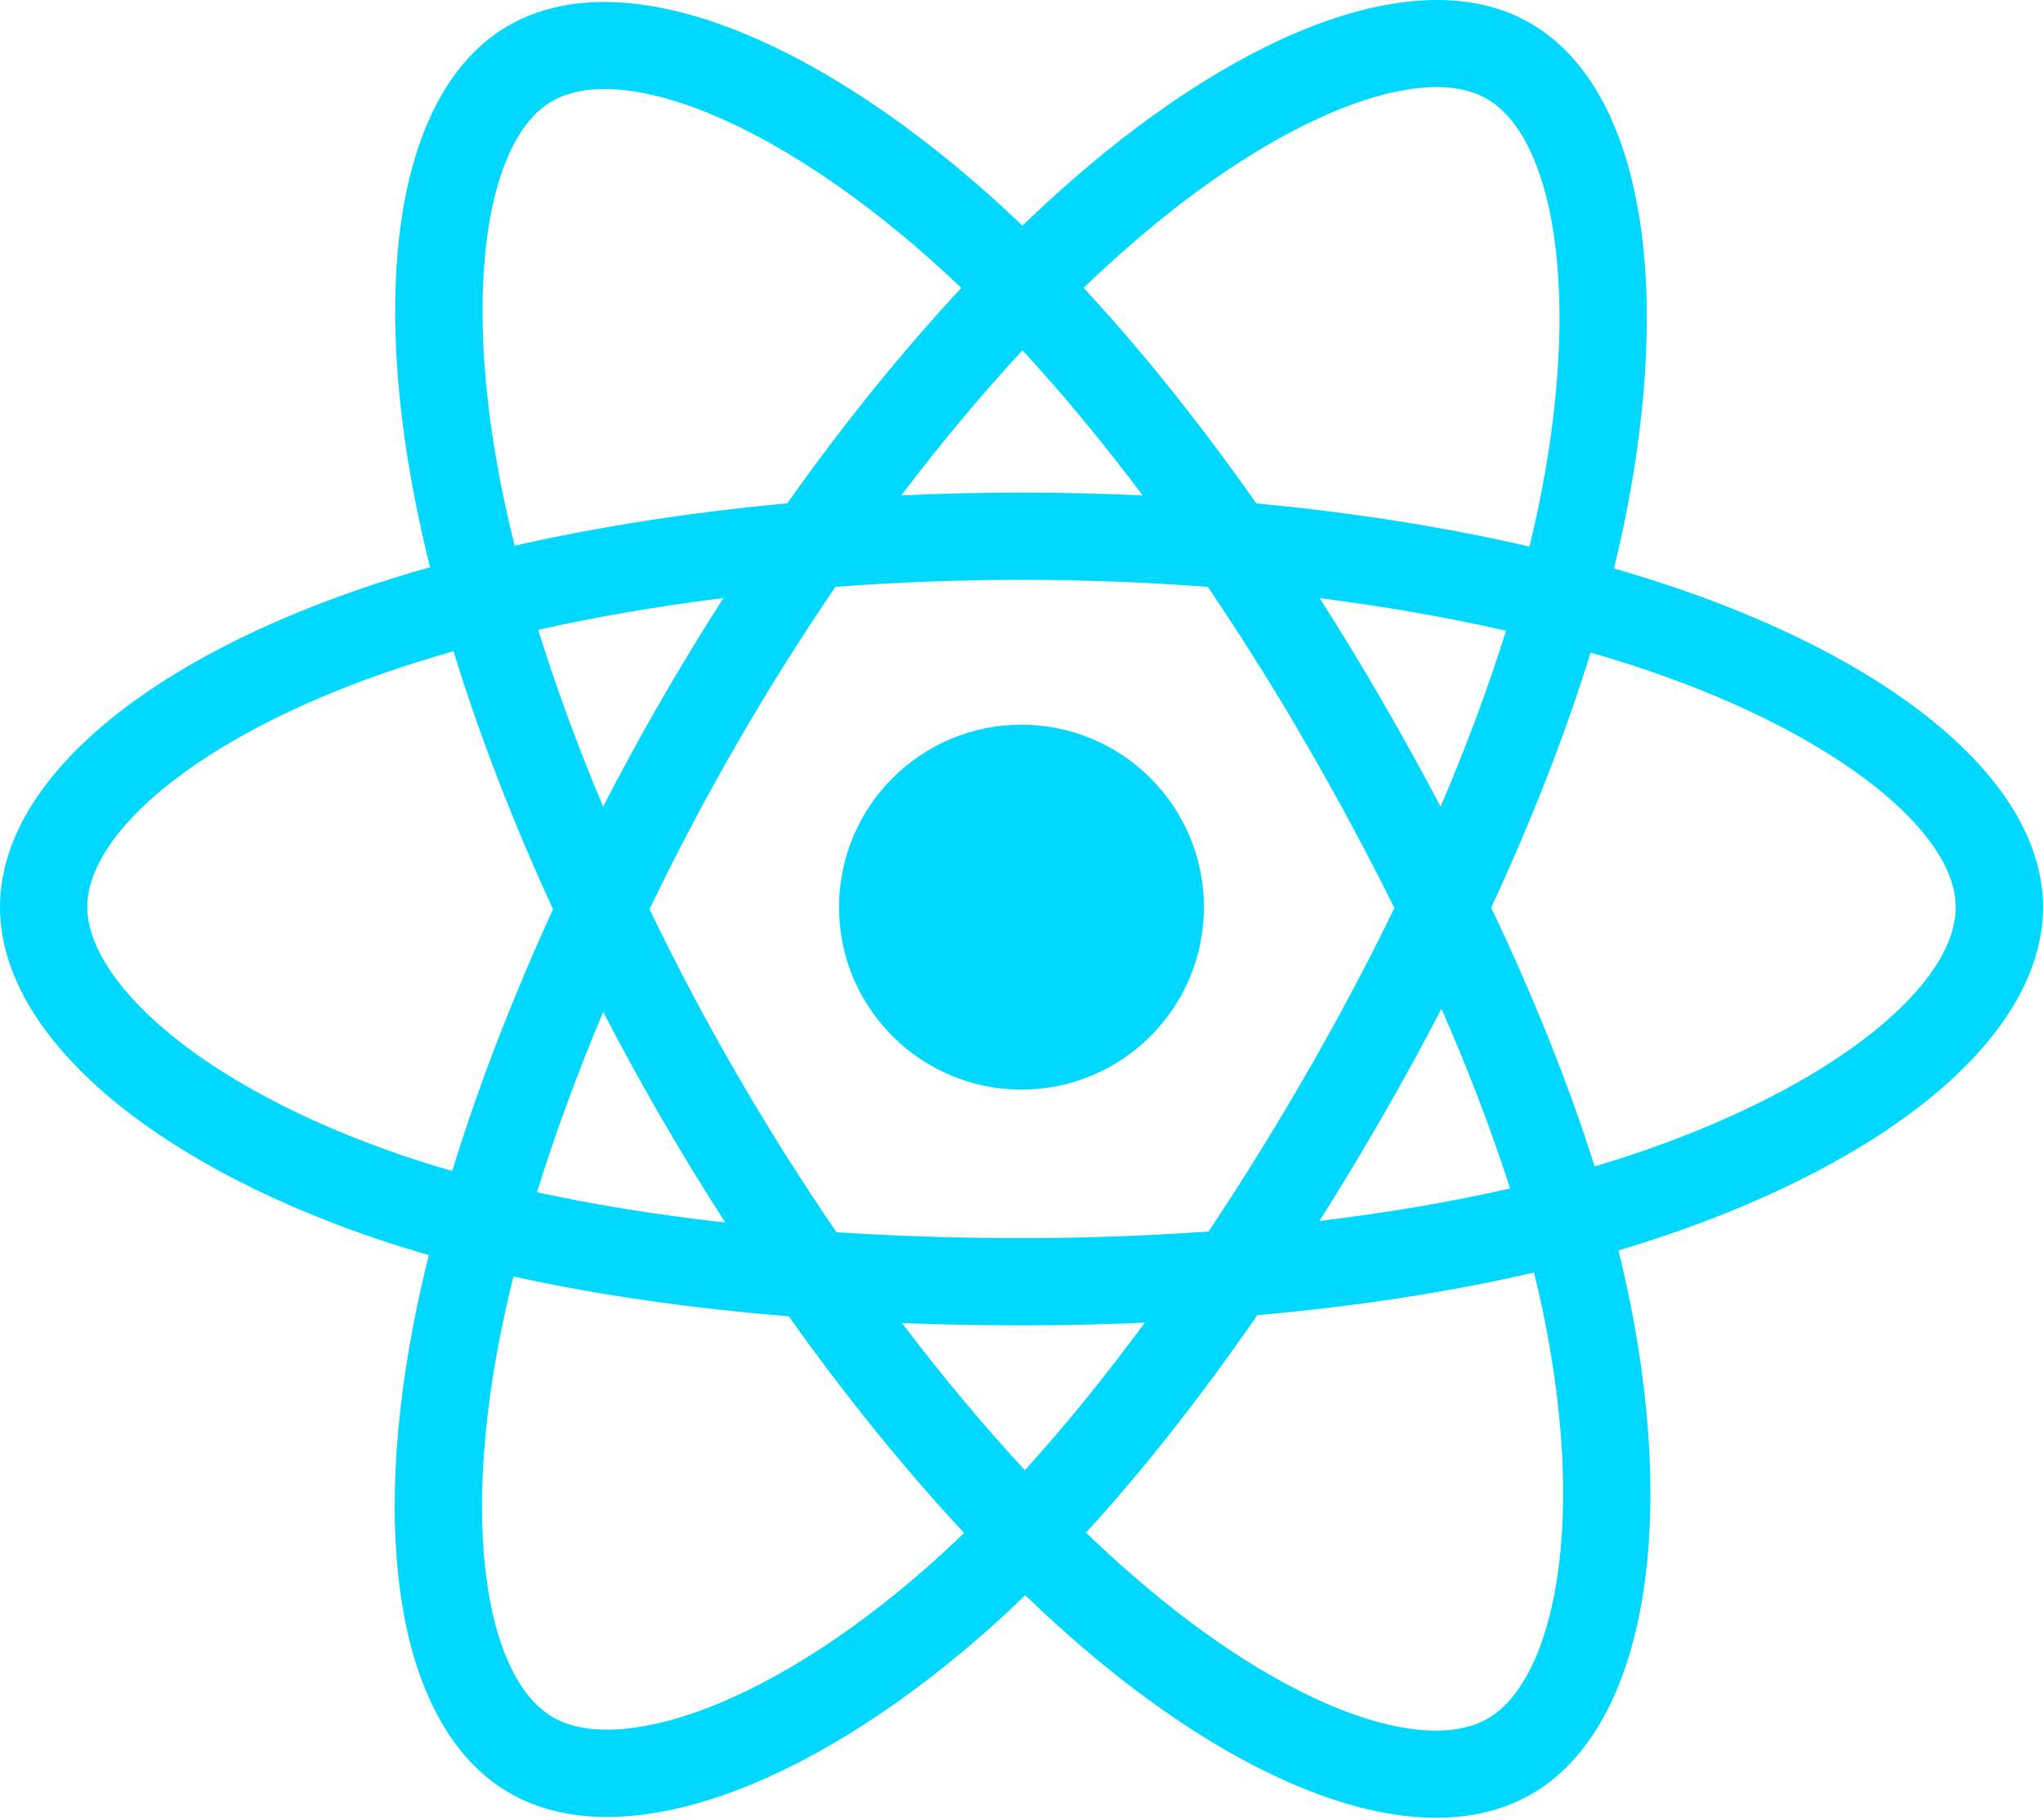
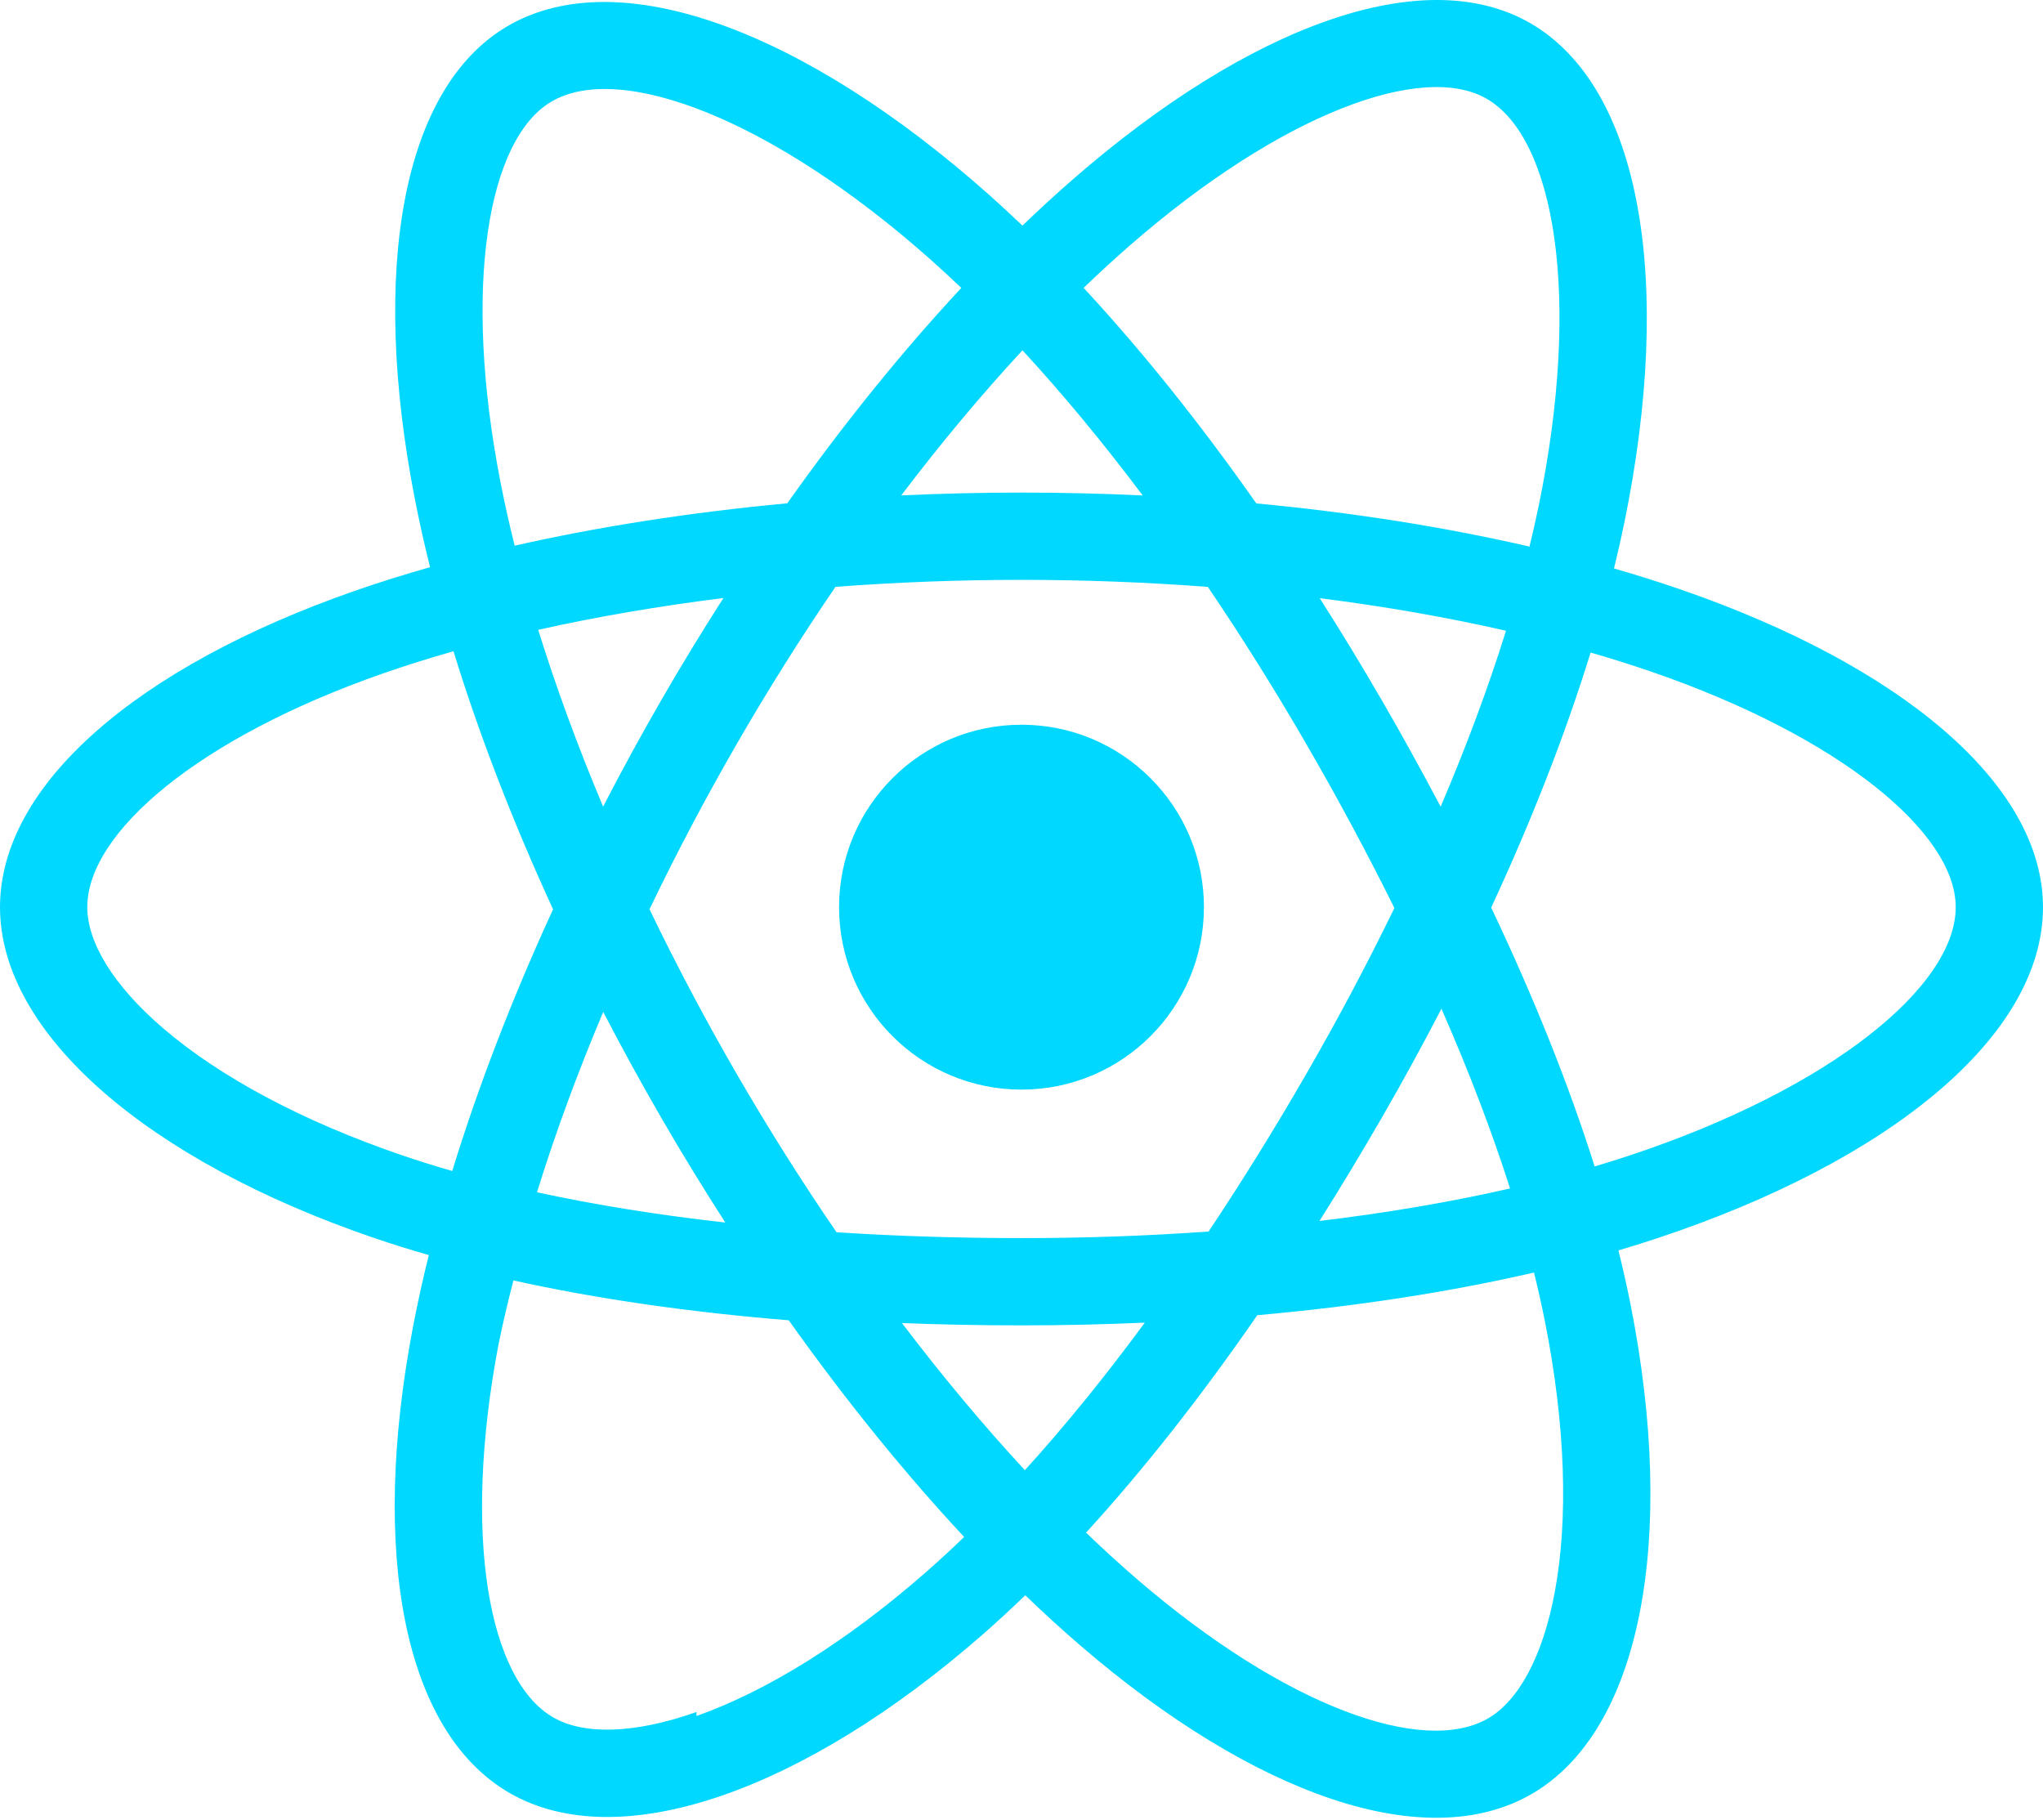
<svg xmlns="http://www.w3.org/2000/svg" aria-hidden="true" role="img" class="iconify iconify--logos" width="35.93" height="32" preserveAspectRatio="xMidYMid meet" viewBox="0 0 256 228">
-   <path fill="#00D8FF" d="M210.483 73.824a171.49 171.49 0 0 0-8.24-2.597c.465-1.9.893-3.777 1.273-5.621c6.238-30.281 2.16-54.676-11.769-62.708c-13.355-7.7-35.196.329-57.254 19.526a171.23 171.23 0 0 0-6.375 5.848a155.866 155.866 0 0 0-4.241-3.917C100.759 3.829 77.587-4.822 63.673 3.233C50.33 10.957 46.379 33.89 51.995 62.588a170.974 170.974 0 0 0 1.892 8.48c-3.28.932-6.445 1.924-9.474 2.98C17.309 83.498 0 98.307 0 113.668c0 15.865 18.582 31.778 46.812 41.427a145.52 145.52 0 0 0 6.921 2.165a167.467 167.467 0 0 0-2.01 9.138c-5.354 28.2-1.173 50.591 12.134 58.266c13.744 7.926 36.812-.22 59.273-19.855a145.567 145.567 0 0 0 5.342-4.923a168.064 168.064 0 0 0 6.92 6.314c21.758 18.722 43.246 26.282 56.54 18.586c13.731-7.949 18.194-32.003 12.4-61.268a145.016 145.016 0 0 0-1.535-6.842c1.62-.48 3.21-.974 4.76-1.488c29.348-9.723 48.443-25.443 48.443-41.52c0-15.417-17.868-30.326-45.517-39.844Zm-6.365 70.984c-1.4.463-2.836.91-4.3 1.345c-3.24-10.257-7.612-21.163-12.963-32.432c5.106-11 9.31-21.767 12.459-31.957c2.619.758 5.16 1.557 7.61 2.4c23.69 8.156 38.14 20.213 38.14 29.504c0 9.896-15.606 22.743-40.946 31.14Zm-10.514 20.834c2.562 12.94 2.927 24.64 1.23 33.787c-1.524 8.219-4.59 13.698-8.382 15.893c-8.067 4.67-25.32-1.4-43.927-17.412a156.726 156.726 0 0 1-6.437-5.87c7.214-7.889 14.423-17.06 21.459-27.246c12.376-1.098 24.068-2.894 34.671-5.345a134.17 134.17 0 0 1 1.386 6.193ZM87.276 214.515c-7.882 2.783-14.16 2.863-17.955.675c-8.075-4.657-11.432-22.636-6.853-46.752a156.923 156.923 0 0 1 1.869-8.499c10.486 2.32 22.093 3.988 34.498 4.994c7.084 9.967 14.501 19.128 21.976 27.15a134.668 134.668 0 0 1-4.877 4.492c-9.933 8.682-19.886 14.842-28.658 17.94ZM50.35 144.747c-12.483-4.267-22.792-9.812-29.858-15.863c-6.35-5.437-9.555-10.836-9.555-15.216c0-9.322 13.897-21.212 37.076-29.293c2.813-.98 5.757-1.905 8.812-2.773c3.204 10.42 7.406 21.315 12.477 32.332c-5.137 11.18-9.399 22.249-12.634 32.792a134.718 134.718 0 0 1-6.318-1.979Zm12.378-84.26c-4.811-24.587-1.616-43.134 6.425-47.789c8.564-4.958 27.502 2.111 47.463 19.835a144.318 144.318 0 0 1 3.841 3.545c-7.438 7.987-14.787 17.08-21.808 26.988c-12.04 1.116-23.565 2.908-34.161 5.309a160.342 160.342 0 0 1-1.76-7.887Zm110.427 27.268a347.8 347.8 0 0 0-7.785-12.803c8.168 1.033 15.994 2.404 23.343 4.08c-2.206 7.072-4.956 14.465-8.193 22.045a381.151 381.151 0 0 0-7.365-13.322Zm-45.032-43.861c5.044 5.465 10.096 11.566 15.065 18.186a322.04 322.04 0 0 0-30.257-.006c4.974-6.559 10.069-12.652 15.192-18.18ZM82.802 87.83a323.167 323.167 0 0 0-7.227 13.238c-3.184-7.553-5.909-14.98-8.134-22.152c7.304-1.634 15.093-2.97 23.209-3.984a321.524 321.524 0 0 0-7.848 12.897Zm8.081 65.352c-8.385-.936-16.291-2.203-23.593-3.793c2.26-7.3 5.045-14.885 8.298-22.6a321.187 321.187 0 0 0 7.257 13.246c2.594 4.48 5.28 8.868 8.038 13.147Zm37.542 31.03c-5.184-5.592-10.354-11.779-15.403-18.433c4.902.192 9.899.29 14.978.29c5.218 0 10.376-.117 15.453-.343c-4.985 6.774-10.018 12.97-15.028 18.486Zm52.198-57.817c3.422 7.8 6.306 15.345 8.596 22.52c-7.422 1.694-15.436 3.058-23.88 4.071a382.417 382.417 0 0 0 7.859-13.026a347.403 347.403 0 0 0 7.425-13.565Zm-16.898 8.101a358.557 358.557 0 0 1-12.281 19.815a329.4 329.4 0 0 1-23.444.823c-7.967 0-15.716-.248-23.178-.732a310.202 310.202 0 0 1-12.513-19.846h.001a307.41 307.41 0 0 1-10.923-20.627a310.278 310.278 0 0 1 10.89-20.637l-.001.001a307.318 307.318 0 0 1 12.413-19.761c7.613-.576 15.42-.876 23.31-.876H128c7.926 0 15.743.303 23.354.883a329.357 329.357 0 0 1 12.335 19.695a358.489 358.489 0 0 1 11.036 20.54a329.472 329.472 0 0 1-11 20.722Zm22.56-122.124c8.572 4.944 11.906 24.881 6.52 51.026c-.344 1.668-.73 3.367-1.15 5.09c-10.622-2.452-22.155-4.275-34.23-5.408c-7.034-10.017-14.323-19.124-21.64-27.008a160.789 160.789 0 0 1 5.888-5.4c18.9-16.447 36.564-22.941 44.612-18.3ZM128 90.808c12.625 0 22.86 10.235 22.86 22.86s-10.235 22.86-22.86 22.86s-22.86-10.235-22.86-22.86s10.235-22.86 22.86-22.86Z" />
+   <path fill="#00D8FF" d="M210.483 73.824a171.49 171.49 0 0 0-8.24-2.597c.465-1.9.893-3.777 1.273-5.621c6.238-30.281 2.16-54.676-11.769-62.708c-13.355-7.7-35.196.329-57.254 19.526a171.23 171.23 0 0 0-6.375 5.848a155.866 155.866 0 0 0-4.241-3.917C100.759 3.829 77.587-4.822 63.673 3.233C50.33 10.957 46.379 33.89 51.995 62.588a170.974 170.974 0 0 0 1.892 8.48c-3.28.932-6.445 1.924-9.474 2.98C17.309 83.498 0 98.307 0 113.668c0 15.865 18.582 31.778 46.812 41.427a145.52 145.52 0 0 0 6.921 2.165a167.467 167.467 0 0 0-2.01 9.138c-5.354 28.2-1.173 50.591 12.134 58.266c13.744 7.926 36.812-.22 59.273-19.855a145.567 145.567 0 0 0 5.342-4.923a168.064 168.064 0 0 0 6.92 6.314c21.758 18.722 43.246 26.282 56.54 18.586c13.731-7.949 18.194-32.003 12.4-61.268a145.016 145.016 0 0 0-1.535-6.842c1.62-.48 3.21-.974 4.76-1.488c29.348-9.723 48.443-25.443 48.443-41.52c0-15.417-17.868-30.326-45.517-39.844Zm-6.365 70.984c-1.4.463-2.836.91-4.3 1.345c-3.24-10.257-7.612-21.163-12.963-32.432c5.106-11 9.31-21.767 12.459-31.957c2.619.758 5.16 1.557 7.61 2.4c23.69 8.156 38.14 20.213 38.14 29.504c0 9.896-15.606 22.743-40.946 31.14Zm-10.514 20.834c2.562 12.94 2.927 24.64 1.23 33.787c-1.524 8.219-4.59 13.698-8.382 15.893c-8.067 4.67-25.32-1.4-43.927-17.412a156.726 156.726 0 0 1-6.437-5.87c7.214-7.889 14.423-17.06 21.459-27.246c12.376-1.098 24.068-2.894 34.671-5.345a134.17 134.17 0 0 1 1.386 6.193ZM87.276 214.515c-7.882 2.783-14.16 2.863-17.955.675c-8.075-4.657-11.432-22.636-6.853-46.752a156.923 156.923 0 0 1 1.869-8.c10.486 2.32 22.093 3.988 34.498 4.994c7.084 9.967 14.501 19.128 21.976 27.15a134.668 134.668 0 0 1-4.877 4.492c-9.933 8.682-19.886 14.842-28.658 17.94ZM50.35 144.747c-12.483-4.267-22.792-9.812-29.858-15.863c-6.35-5.437-9.555-10.836-9.555-15.216c0-9.322 13.897-21.212 37.076-29.293c2.813-.98 5.757-1.905 8.812-2.773c3.204 10.42 7.406 21.315 12.477 32.332c-5.137 11.18-9.399 22.249-12.634 32.792a134.718 134.718 0 0 1-6.318-1.979Zm12.378-84.26c-4.811-24.587-1.616-43.134 6.425-47.789c8.564-4.958 27.502 2.111 47.463 19.835a144.318 144.318 0 0 1 3.841 3.545c-7.438 7.987-14.787 17.08-21.808 26.988c-12.04 1.116-23.565 2.908-34.161 5.309a160.342 160.342 0 0 1-1.76-7.887Zm110.427 27.268a347.8 347.8 0 0 0-7.785-12.803c8.168 1.033 15.994 2.404 23.343 4.08c-2.206 7.072-4.956 14.465-8.193 22.045a381.151 381.151 0 0 0-7.365-13.322Zm-45.032-43.861c5.044 5.465 10.096 11.566 15.065 18.186a322.04 322.04 0 0 0-30.257-.006c4.974-6.559 10.069-12.652 15.192-18.18ZM82.802 87.83a323.167 323.167 0 0 0-7.227 13.238c-3.184-7.553-5.909-14.98-8.134-22.152c7.304-1.634 15.093-2.97 23.209-3.984a321.524 321.524 0 0 0-7.848 12.897Zm8.081 65.352c-8.385-.936-16.291-2.203-23.593-3.793c2.26-7.3 5.045-14.885 8.298-22.6a321.187 321.187 0 0 0 7.257 13.246c2.594 4.48 5.28 8.868 8.038 13.147Zm37.542 31.03c-5.184-5.592-10.354-11.779-15.403-18.433c4.902.192 9.899.29 14.978.29c5.218 0 10.376-.117 15.453-.343c-4.985 6.774-10.018 12.97-15.028 18.486Zm52.198-57.817c3.422 7.8 6.306 15.345 8.596 22.52c-7.422 1.694-15.436 3.058-23.88 4.071a382.417 382.417 0 0 0 7.859-13.026a347.403 347.403 0 0 0 7.425-13.565Zm-16.898 8.101a358.557 358.557 0 0 1-12.281 19.815a329.4 329.4 0 0 1-23.444.823c-7.967 0-15.716-.248-23.178-.732a310.202 310.202 0 0 1-12.513-19.846h.001a307.41 307.41 0 0 1-10.923-20.627a310.278 310.278 0 0 1 10.89-20.637l-.001.001a307.318 307.318 0 0 1 12.413-19.761c7.613-.576 15.42-.876 23.31-.876H128c7.926 0 15.743.303 23.354.883a329.357 329.357 0 0 1 12.335 19.695a358.489 358.489 0 0 1 11.036 20.54a329.472 329.472 0 0 1-11 20.722Zm22.56-122.124c8.572 4.944 11.906 24.881 6.52 51.026c-.344 1.668-.73 3.367-1.15 5.09c-10.622-2.452-22.155-4.275-34.23-5.408c-7.034-10.017-14.323-19.124-21.64-27.008a160.789 160.789 0 0 1 5.888-5.4c18.9-16.447 36.564-22.941 44.612-18.3ZM128 90.808c12.625 0 22.86 10.235 22.86 22.86s-10.235 22.86-22.86 22.86s-22.86-10.235-22.86-22.86s10.235-22.86 22.86-22.86Z" />
</svg>
